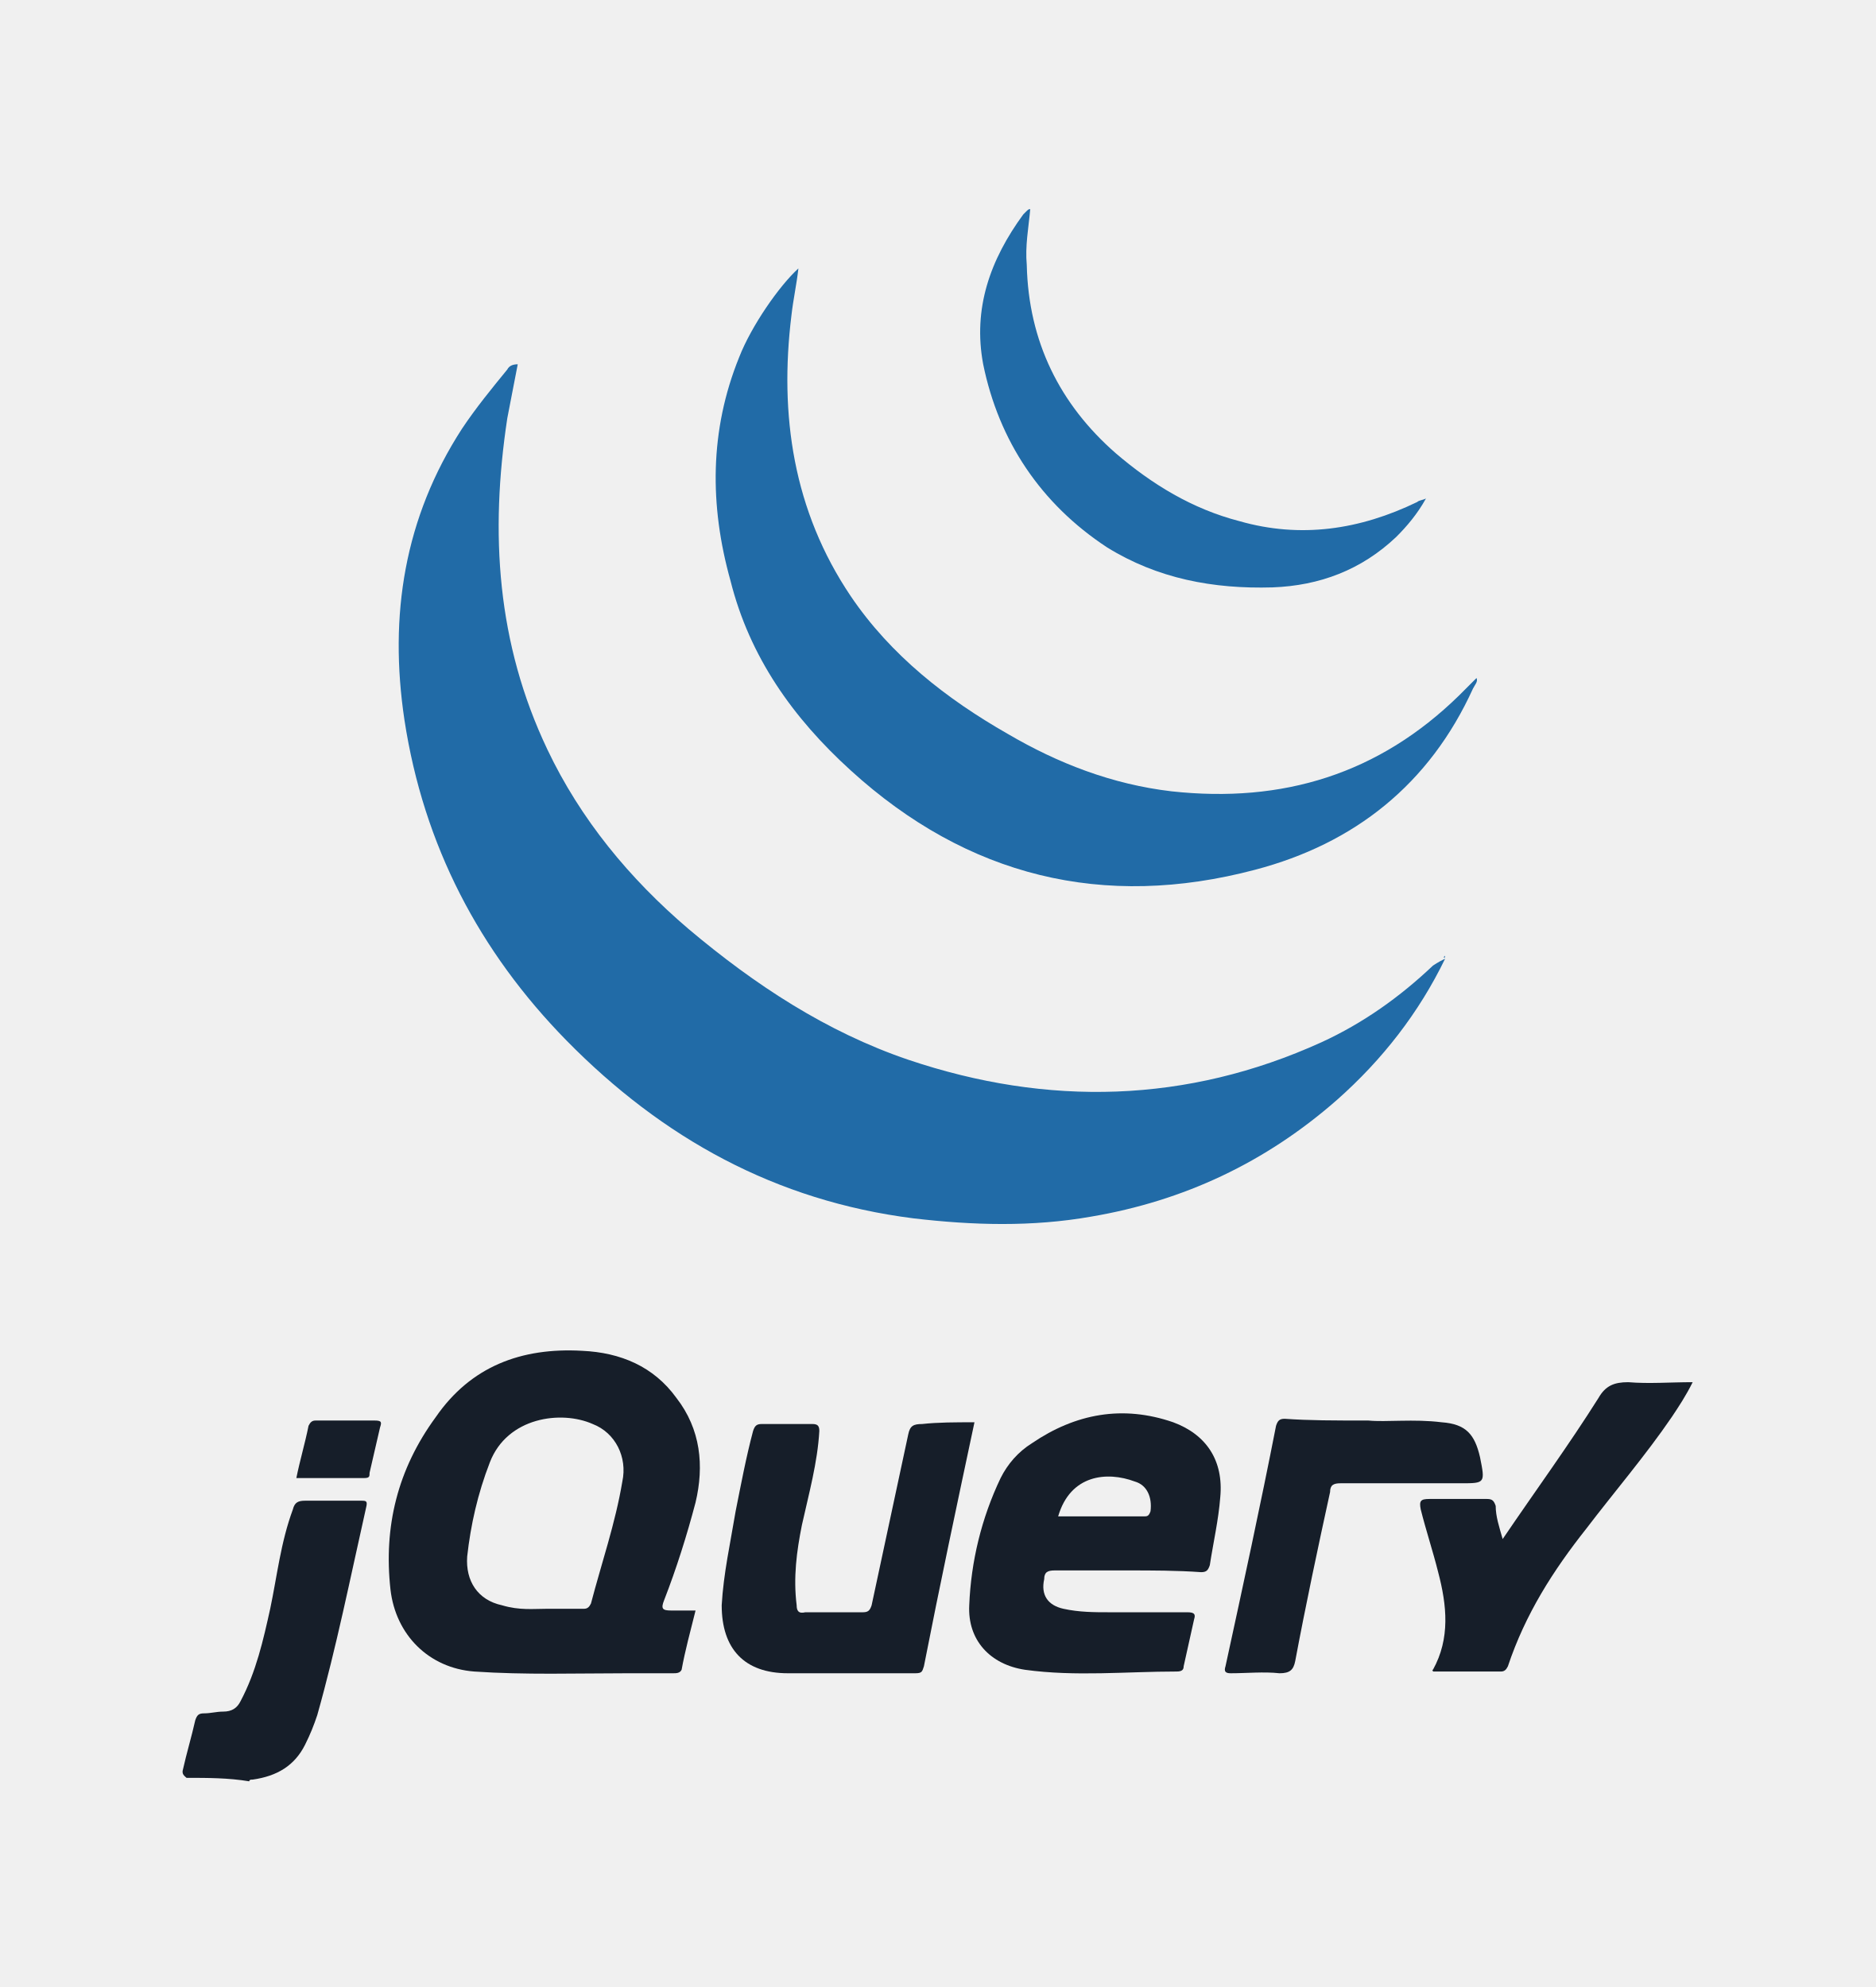
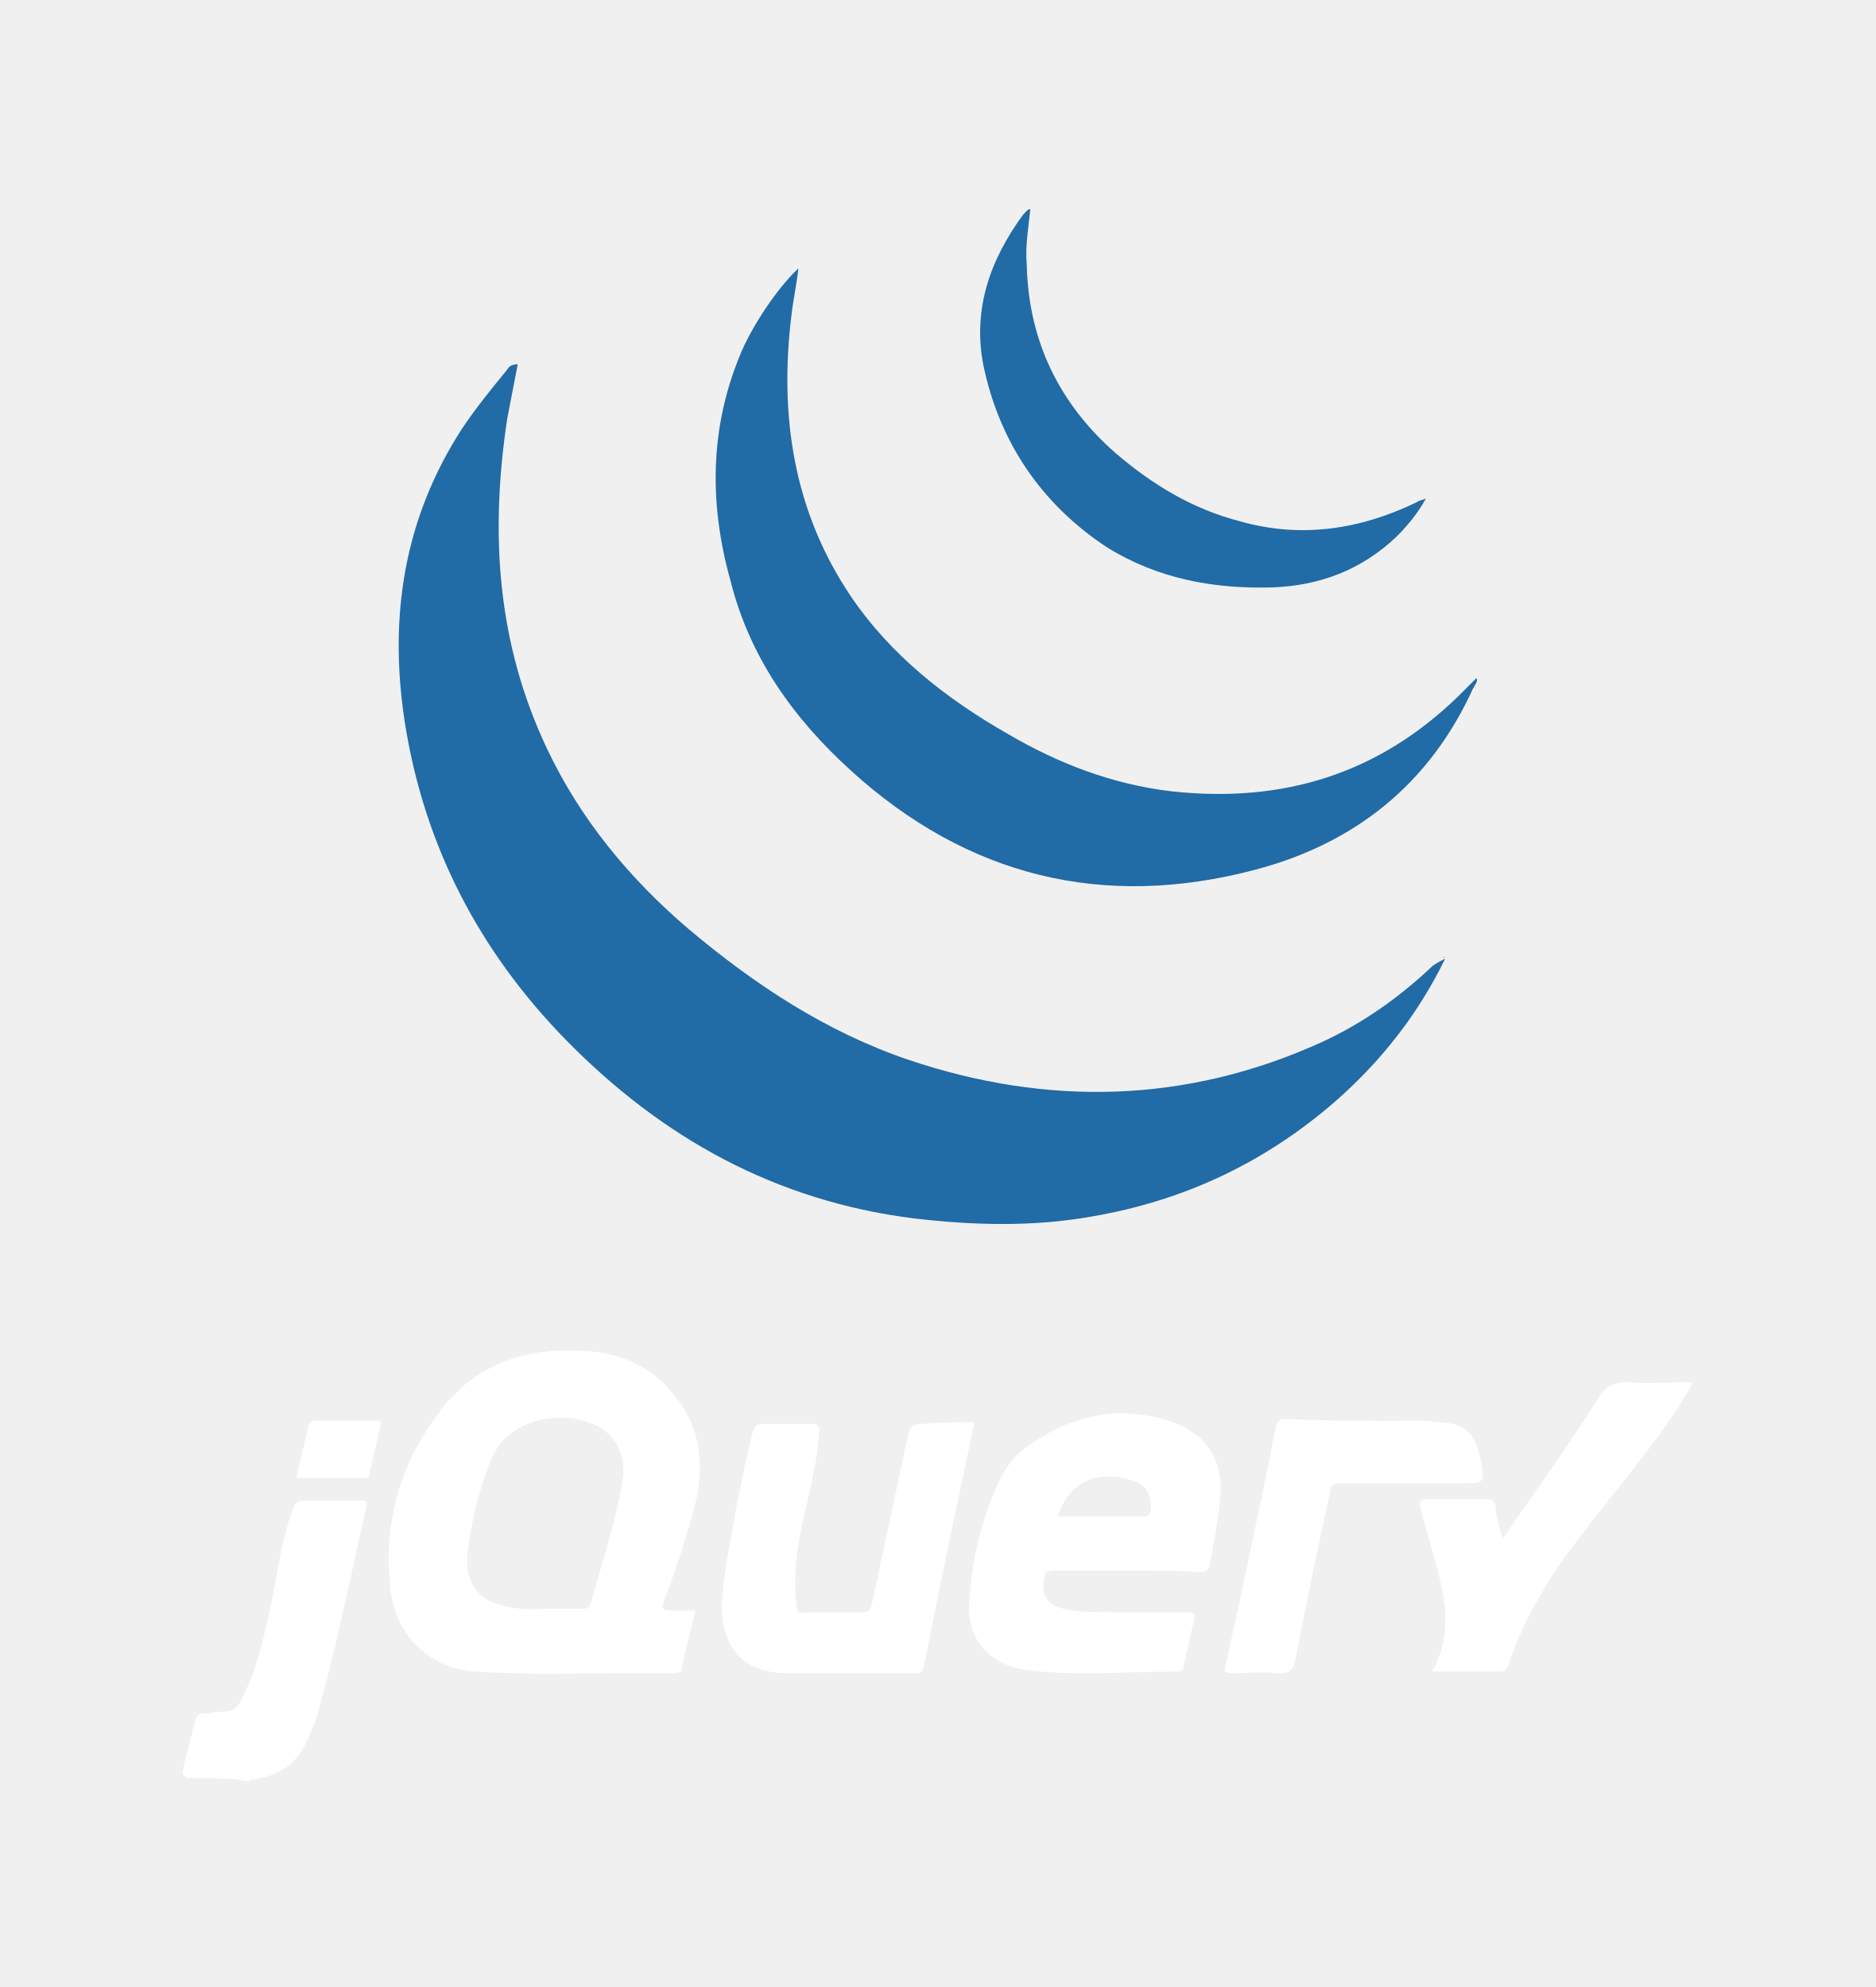
<svg xmlns="http://www.w3.org/2000/svg" version="1.1" id="Layer_1" x="0px" y="0px" viewBox="0 0 107.6 114" style="enable-background:new 0 0 107.6 114;" xml:space="preserve">
  <style type="text/css">
- 	.st0{fill:#161E29;}
+ 	.st0{fill:#FFFFFF;}
	.st1{fill:#216BA7;}
</style>
  <g id="hZrN6H.tif">
    <g>
      <path class="st0" d="M10.7,102c-0.1-0.1-0.3-0.2-0.2-0.5c0.2-0.9,0.5-1.9,0.7-2.8c0.1-0.3,0.2-0.4,0.5-0.4c0.4,0,0.7-0.1,1.1-0.1    c0.5,0,0.8-0.2,1-0.6c0.9-1.7,1.3-3.5,1.7-5.3c0.4-1.9,0.6-3.8,1.3-5.7c0.1-0.4,0.3-0.5,0.7-0.5c1.1,0,2.1,0,3.2,0    c0.3,0,0.4,0,0.3,0.4c-0.9,4-1.7,8-2.8,11.9c-0.2,0.6-0.4,1.1-0.7,1.7c-0.6,1.2-1.6,1.8-3,2c-0.1,0-0.2,0-0.2,0.1    C13.1,102,11.9,102,10.7,102z" />
-       <path class="st1" d="M82.9,55c-1.5,3.1-3.6,5.8-6.2,8.1c-4.1,3.6-8.8,5.8-14.1,6.7c-3.4,0.6-6.8,0.5-10.2,0.1    c-7.9-1-14.4-4.6-19.9-10.2c-5-5.1-8.2-11.2-9.3-18.4c-0.9-6,0-11.6,3.3-16.7c0.8-1.2,1.7-2.3,2.6-3.4c0.1-0.2,0.3-0.3,0.6-0.3    c-0.2,1-0.4,2.1-0.6,3.1c-1,6.6-0.6,12.9,2.3,19c1.9,4,4.7,7.4,8.1,10.3c3.8,3.2,7.9,5.9,12.6,7.5c8,2.7,16,2.5,23.7-1    c2.4-1.1,4.5-2.6,6.4-4.4C82.5,55.2,82.7,55.1,82.9,55C82.9,55,82.9,55,82.9,55z" />
+       <path class="st1" d="M82.9,55c-1.5,3.1-3.6,5.8-6.2,8.1c-4.1,3.6-8.8,5.8-14.1,6.7c-3.4,0.6-6.8,0.5-10.2,0.1    c-7.9-1-14.4-4.6-19.9-10.2c-5-5.1-8.2-11.2-9.3-18.4c-0.9-6,0-11.6,3.3-16.7c0.8-1.2,1.7-2.3,2.6-3.4c0.1-0.2,0.3-0.3,0.6-0.3    c-0.2,1-0.4,2.1-0.6,3.1c-1,6.6-0.6,12.9,2.3,19c1.9,4,4.7,7.4,8.1,10.3c3.8,3.2,7.9,5.9,12.6,7.5c8,2.7,16,2.5,23.7-1    c2.4-1.1,4.5-2.6,6.4-4.4C82.5,55.2,82.7,55.1,82.9,55L82.9,55z" />
      <path class="st1" d="M84.7,38.9c0.1,0.2-0.1,0.4-0.2,0.6C82,45,77.7,48.4,72,49.9c-8.7,2.3-16.5,0.4-23.2-5.7    c-3.3-3-5.8-6.5-6.9-10.9c-1.2-4.3-1.2-8.6,0.5-12.8c0.7-1.8,2.3-4.1,3.4-5.1c-0.1,0.9-0.3,1.8-0.4,2.7    c-0.7,5.7,0.1,11.2,3.4,16.1c2.3,3.4,5.5,5.9,9,7.9c2.9,1.7,6,2.9,9.4,3.3c6.4,0.7,11.9-1,16.5-5.5C84.1,39.5,84.4,39.2,84.7,38.9    L84.7,38.9z" />
      <path class="st0" d="M39.9,92.4c-0.3,1.2-0.6,2.3-0.8,3.4C39,96,38.8,96,38.6,96c-0.9,0-1.8,0-2.6,0c-2.9,0-5.9,0.1-8.8-0.1    c-2.6-0.2-4.5-2.1-4.8-4.7c-0.4-3.6,0.4-6.9,2.6-9.9c2-2.9,4.9-4,8.4-3.8c2.2,0.1,4.1,0.9,5.4,2.7c1.4,1.8,1.6,3.9,1.1,6    c-0.5,1.9-1.1,3.8-1.8,5.6c-0.2,0.5-0.1,0.6,0.4,0.6C38.9,92.4,39.4,92.4,39.9,92.4z M31.4,92.3c0.8,0,1.4,0,2.1,0    c0.2,0,0.3-0.1,0.4-0.3c0.6-2.3,1.4-4.6,1.8-7c0.3-1.4-0.4-2.8-1.7-3.3c-1.8-0.8-4.9-0.4-5.9,2.2c-0.7,1.8-1.1,3.6-1.3,5.4    c-0.1,1.4,0.6,2.5,2,2.8C29.8,92.4,30.6,92.3,31.4,92.3z" />
      <path class="st0" d="M64.7,90.1c-1.4,0-2.8,0-4.2,0c-0.4,0-0.6,0.1-0.6,0.5c-0.2,0.9,0.2,1.5,1.1,1.7c0.9,0.2,1.8,0.2,2.6,0.2    c1.5,0,3,0,4.5,0c0.4,0,0.5,0.1,0.4,0.4c-0.2,0.9-0.4,1.8-0.6,2.7c0,0.2-0.1,0.3-0.4,0.3c-2.9,0-5.8,0.3-8.7-0.1    c-2-0.3-3.3-1.7-3.2-3.7c0.1-2.5,0.7-5,1.8-7.3c0.4-0.8,1-1.5,1.8-2c2.5-1.7,5.2-2.2,8.1-1.2c1.9,0.7,2.9,2.2,2.7,4.3    c-0.1,1.3-0.4,2.6-0.6,3.9c-0.1,0.3-0.2,0.4-0.5,0.4C67.5,90.1,66.1,90.1,64.7,90.1z M60.7,87c1.6,0,3.1,0,4.7,0    c0.1,0,0.1,0,0.2,0c0.2,0,0.3,0,0.4-0.3c0.1-0.8-0.2-1.5-0.9-1.7C63.5,84.4,61.4,84.6,60.7,87z" />
      <path class="st0" d="M55.9,81.6c-1,4.7-2,9.4-2.9,14c-0.1,0.3-0.1,0.4-0.5,0.4c-2.4,0-4.9,0-7.3,0c-2.5,0-3.8-1.4-3.8-3.9    c0.1-1.8,0.5-3.6,0.8-5.4c0.3-1.5,0.6-3.1,1-4.6c0.1-0.3,0.2-0.4,0.5-0.4c1,0,2,0,2.9,0c0.3,0,0.4,0.1,0.4,0.4    c-0.1,1.8-0.6,3.6-1,5.4c-0.3,1.5-0.5,3-0.3,4.6c0,0.3,0.1,0.5,0.5,0.4c1.1,0,2.2,0,3.3,0c0.3,0,0.4-0.1,0.5-0.4    c0.7-3.3,1.4-6.5,2.1-9.8c0.1-0.5,0.3-0.6,0.8-0.6C53.8,81.6,54.8,81.6,55.9,81.6z" />
-       <path class="st1" d="M59.1,12c-0.1,1.1-0.3,2.1-0.2,3.2C59,19.6,60.8,23.2,64,26c2.1,1.8,4.4,3.2,7.1,3.9c3.5,1,6.9,0.5,10.2-1.1    c0.1-0.1,0.3-0.1,0.5-0.2c-0.5,0.9-1.1,1.6-1.7,2.2c-2,1.9-4.4,2.8-7.1,2.9c-3.4,0.1-6.6-0.5-9.5-2.3c-3.8-2.5-6.2-6.1-7.1-10.5    c-0.6-3.2,0.4-6,2.3-8.6c0,0,0.1-0.1,0.1-0.1C59,12,59,12,59.1,12z" />
+       <path class="st1" d="M59.1,12c-0.1,1.1-0.3,2.1-0.2,3.2c0.1,4.4,1.9,8,5.1,10.8c2.1,1.8,4.4,3.2,7.1,3.9c3.5,1,6.9,0.5,10.2-1.1    c0.1-0.1,0.3-0.1,0.5-0.2c-0.5,0.9-1.1,1.6-1.7,2.2c-2,1.9-4.4,2.8-7.1,2.9c-3.4,0.1-6.6-0.5-9.5-2.3c-3.8-2.5-6.2-6.1-7.1-10.5    c-0.6-3.2,0.4-6,2.3-8.6l0.1-0.1C59,12,59,12,59.1,12z" />
      <path class="st0" d="M86.2,88.3c1.9-2.8,3.8-5.4,5.5-8.1c0.4-0.7,0.9-0.9,1.7-0.9c1.2,0.1,2.4,0,3.7,0c-0.4,0.8-0.8,1.4-1.2,2    c-1.5,2.2-3.3,4.3-4.9,6.4c-1.9,2.4-3.5,4.9-4.5,7.9c-0.1,0.2-0.2,0.3-0.4,0.3c-1.3,0-2.6,0-3.9,0c0-0.1-0.1-0.1,0-0.1    c1-1.8,0.8-3.7,0.3-5.6c-0.3-1.2-0.7-2.4-1-3.6c-0.1-0.5,0-0.6,0.5-0.6c1.1,0,2.2,0,3.3,0c0.3,0,0.4,0.1,0.5,0.4    C85.8,87,86,87.6,86.2,88.3z" />
      <path class="st0" d="M78.5,81.5c1,0.1,2.6-0.1,4.2,0.1c1.4,0.1,1.9,0.7,2.2,2c0.3,1.5,0.3,1.5-1.1,1.5c-2.3,0-4.6,0-6.9,0    c-0.4,0-0.6,0.1-0.6,0.5c-0.7,3.2-1.4,6.5-2,9.7C74.2,95.8,74,96,73.4,96c-0.9-0.1-1.9,0-2.8,0c-0.3,0-0.4-0.1-0.3-0.4    c1-4.6,2-9.2,2.9-13.8c0.1-0.3,0.2-0.4,0.5-0.4C75.1,81.5,76.5,81.5,78.5,81.5z" />
      <path class="st0" d="M17,84.8c0.2-1,0.5-2,0.7-3c0.1-0.2,0.2-0.3,0.4-0.3c1.1,0,2.3,0,3.4,0c0.4,0,0.4,0.1,0.3,0.4    c-0.2,0.9-0.4,1.7-0.6,2.6c0,0.2,0,0.3-0.3,0.3C19.7,84.8,18.4,84.8,17,84.8z" />
-       <path class="st1" d="M84.7,38.9C84.7,38.9,84.7,38.9,84.7,38.9C84.7,38.9,84.7,38.9,84.7,38.9C84.7,38.9,84.7,38.9,84.7,38.9    L84.7,38.9z" />
-       <path class="st1" d="M82.8,54.9c0,0,0.1,0,0.1-0.1C82.9,54.9,82.9,55,82.8,54.9C82.9,55,82.9,55,82.8,54.9z" />
+       <path class="st1" d="M84.7,38.9L84.7,38.9L84.7,38.9L84.7,38.9L84.7,38.9z" />
+       <path class="st1" d="M82.8,54.9C82.8,54.9,82.9,54.9,82.8,54.9C82.9,54.9,82.9,55,82.8,54.9C82.9,55,82.9,55,82.8,54.9z" />
    </g>
  </g>
</svg>
